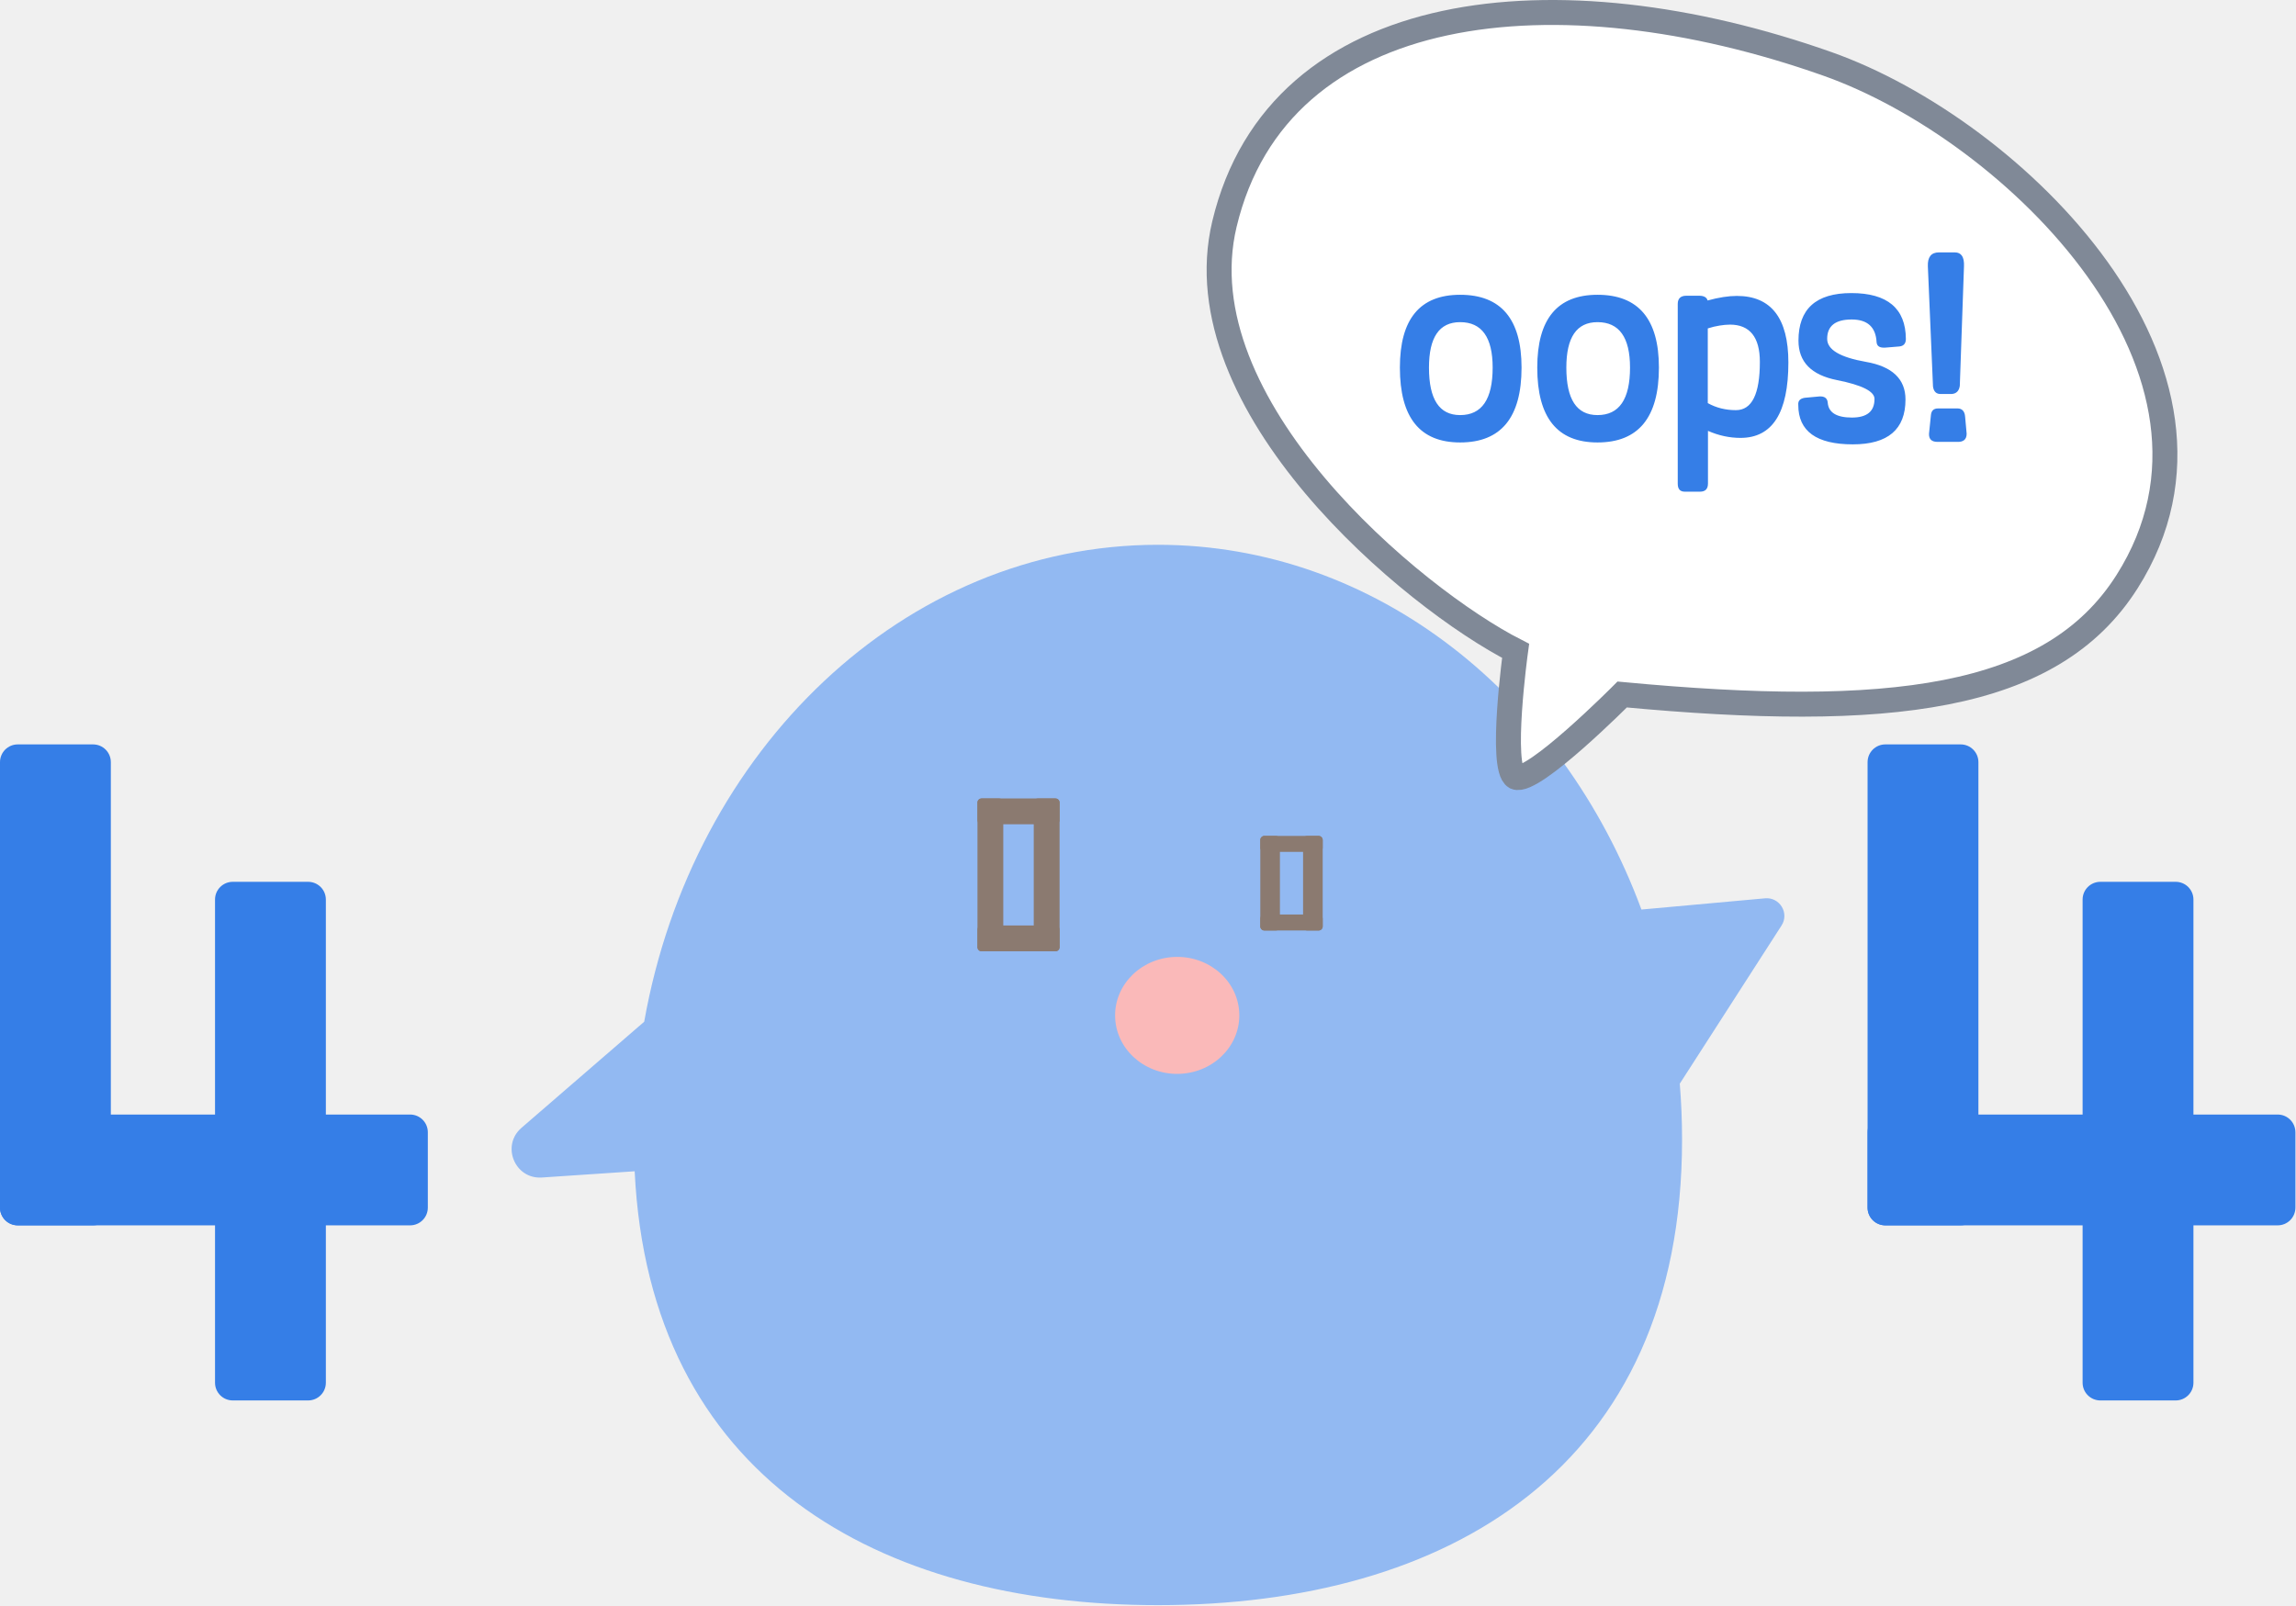
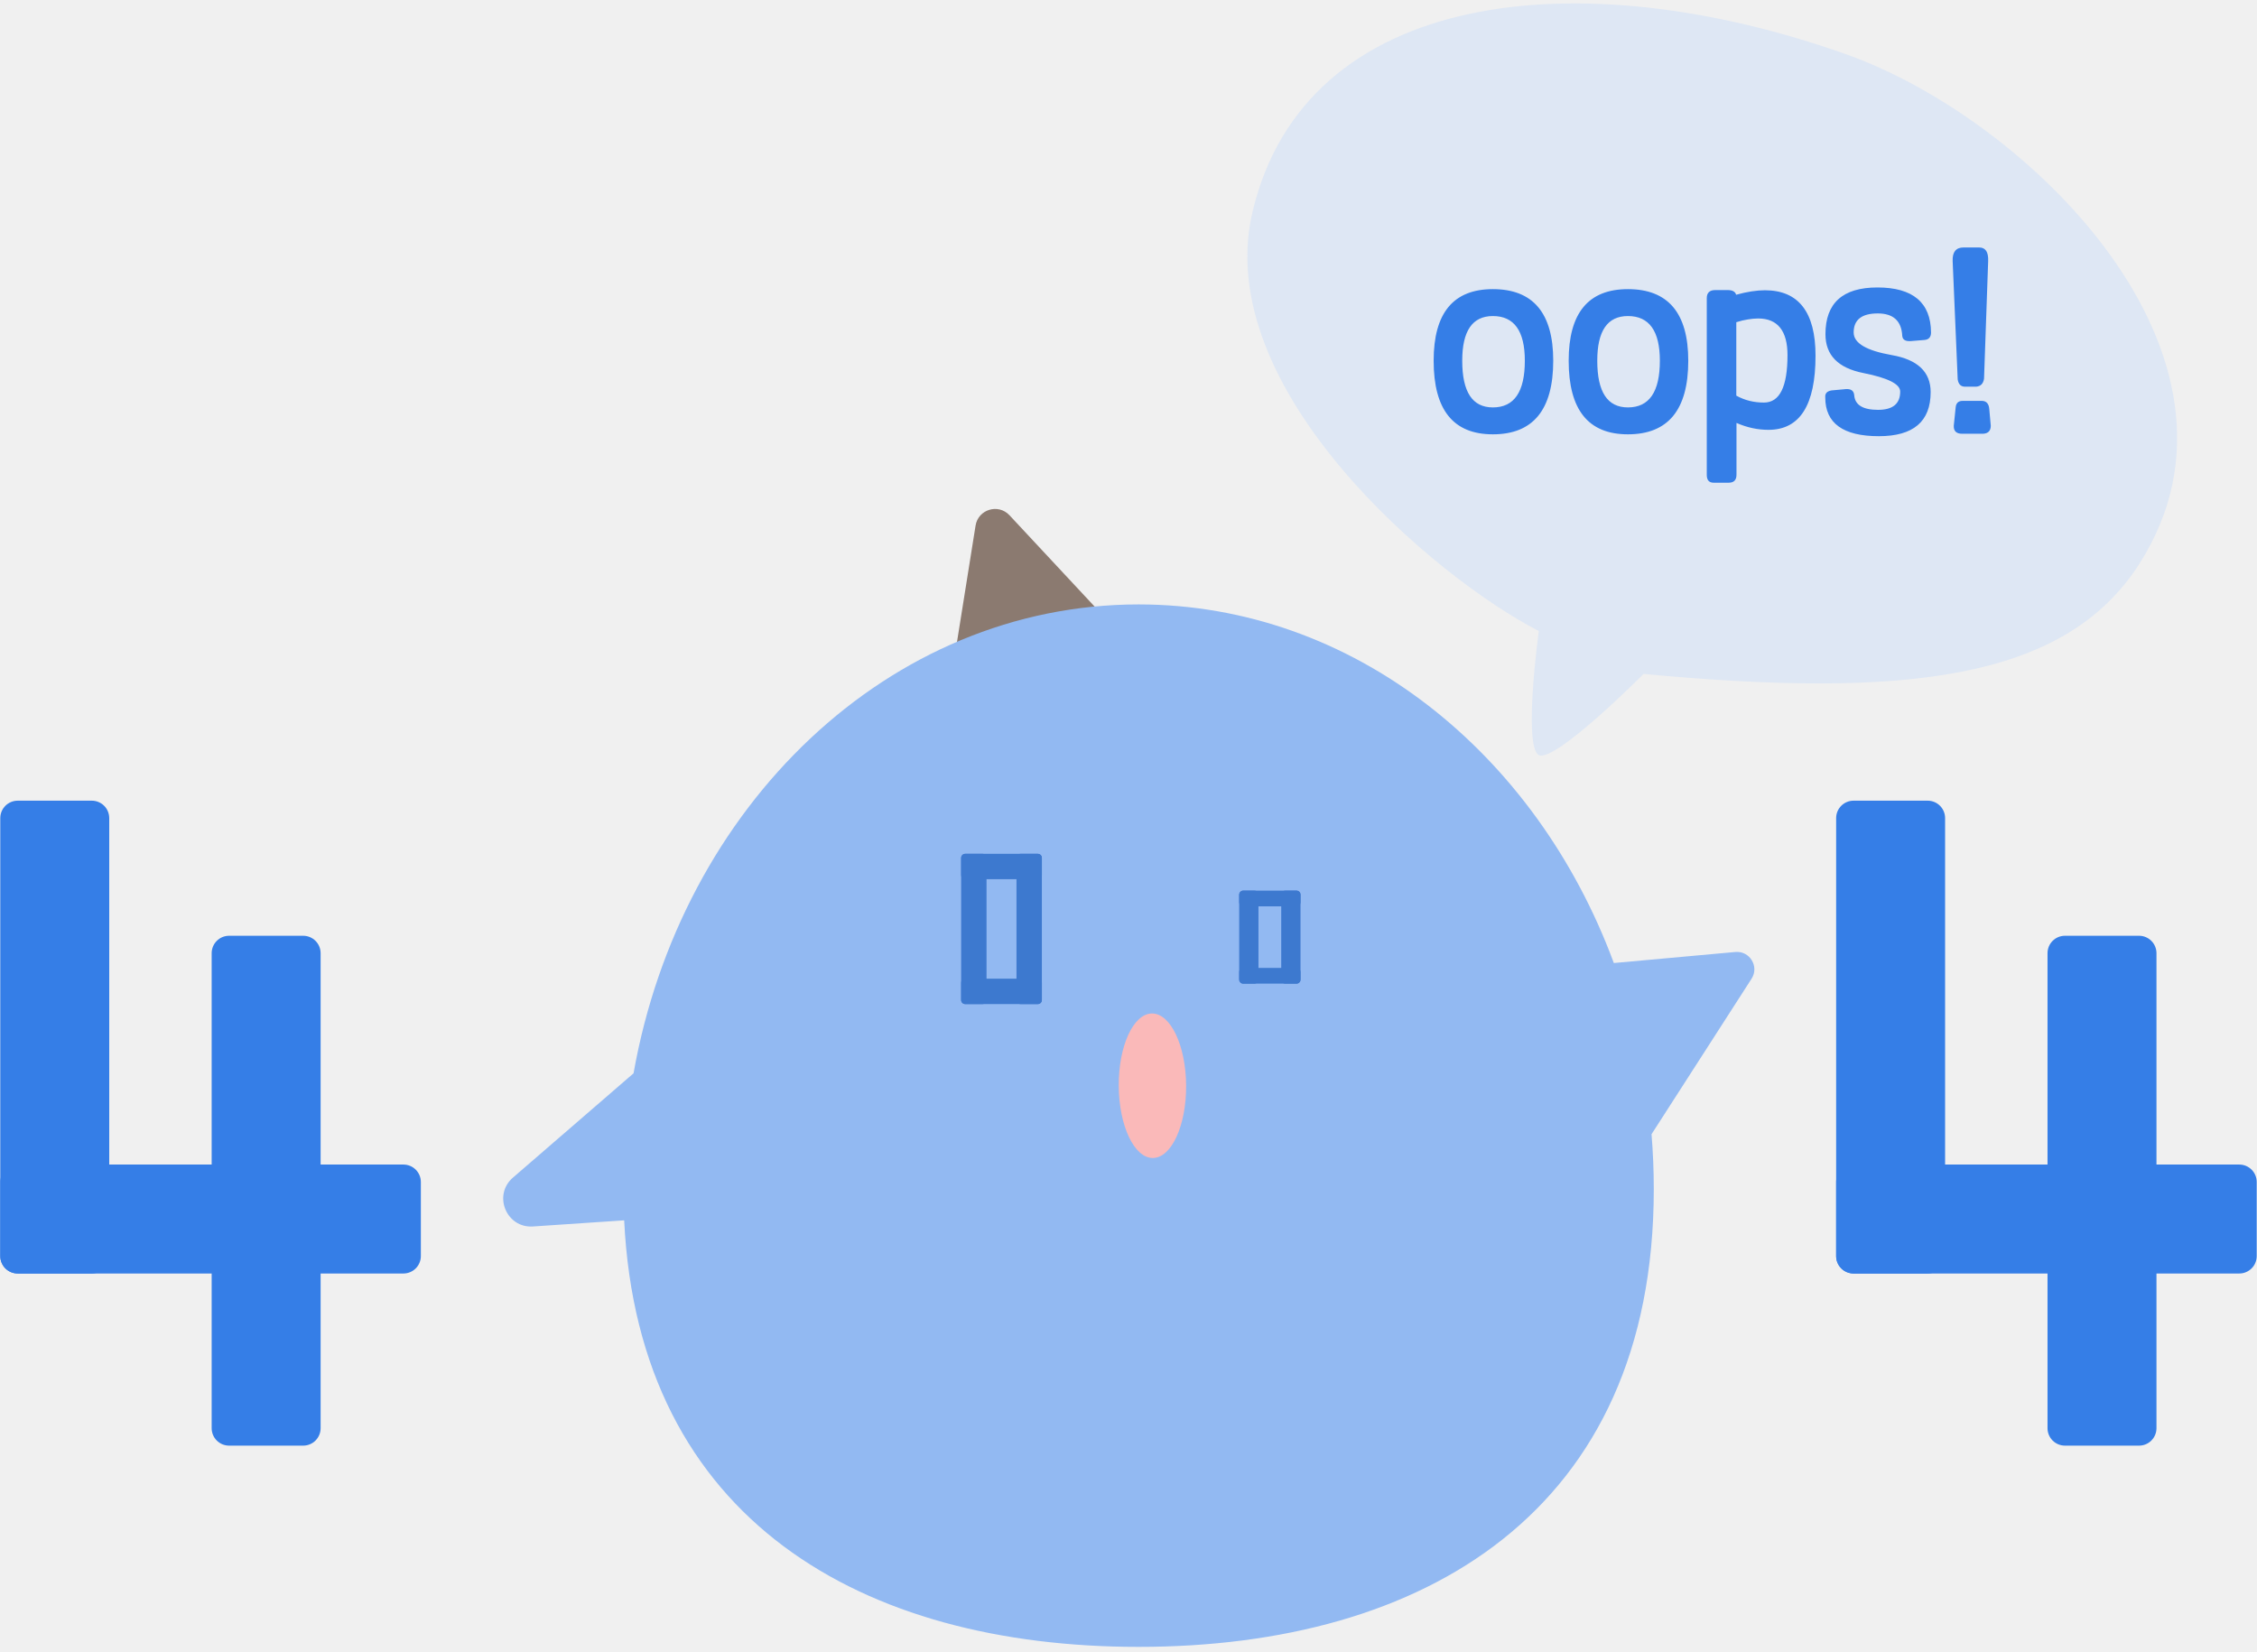
- <svg xmlns="http://www.w3.org/2000/svg" width="552" height="386" viewBox="0 0 552 386" fill="none">
-   <rect y="179" width="26.647" height="115.649" rx="4.264" fill="#357EE7" />
-   <rect y="294.648" width="26.647" height="102.858" rx="4.264" transform="rotate(-90 0 294.648)" fill="#357EE7" />
-   <rect x="78.343" y="336.751" width="26.647" height="124.709" rx="4.264" transform="rotate(-180 78.3428 336.751)" fill="#357EE7" />
-   <rect x="449" y="179" width="26.647" height="115.649" rx="4.264" fill="#357EE7" />
-   <rect x="449" y="294.648" width="26.647" height="102.858" rx="4.264" transform="rotate(-90 449 294.648)" fill="#357EE7" />
-   <rect x="527.343" y="336.751" width="26.647" height="124.709" rx="4.264" transform="rotate(-180 527.343 336.751)" fill="#357EE7" />
-   <path fill-rule="evenodd" clip-rule="evenodd" d="M278.402 385.973C347.988 385.973 404.398 353.013 404.398 274.023C404.398 269.49 404.213 265.007 403.849 260.582L428.314 222.551C430.232 219.57 427.879 215.688 424.349 216.009L394.629 218.708C375.577 167.186 330.712 131 278.402 131C217.364 131 166.463 180.268 154.879 245.682L125.373 271.199C120.429 275.475 123.763 283.585 130.286 283.146L152.585 281.645C156.118 355.139 211.097 385.973 278.402 385.973Z" fill="#92B9F2" />
-   <ellipse cx="283.023" cy="244.16" rx="14.934" ry="14.066" transform="rotate(-0.363245 283.023 244.16)" fill="#FAB9B9" />
-   <rect x="235" y="192" width="6.208" height="36.751" rx="0.993" fill="#8B7A70" />
-   <rect x="235" y="228.751" width="6.208" height="19.741" rx="0.993" transform="rotate(-90 235 228.751)" fill="#8B7A70" />
-   <rect x="254.741" y="228.751" width="6.208" height="36.751" rx="0.993" transform="rotate(-180 254.741 228.751)" fill="#8B7A70" />
-   <rect x="235" y="198.208" width="6.208" height="19.741" rx="0.993" transform="rotate(-90 235 198.208)" fill="#8B7A70" />
-   <rect x="303" y="201" width="4.717" height="22.751" rx="0.993" fill="#8B7A70" />
-   <rect x="303" y="223.751" width="3.843" height="15" rx="0.993" transform="rotate(-90 303 223.751)" fill="#8B7A70" />
-   <rect x="318" y="223.751" width="4.717" height="22.751" rx="0.993" transform="rotate(-180 318 223.751)" fill="#8B7A70" />
-   <rect x="303" y="204.843" width="3.843" height="15" rx="0.993" transform="rotate(-90 303 204.843)" fill="#8B7A70" />
-   <path d="M294.378 53.875C283.978 97.475 339.545 143.833 364.379 156.5C364.379 156.5 360.5 184.643 364.379 186.875C368.5 188.644 390 167 390 167C454 173 493.204 168.558 511.379 139.875C543.379 89.376 484.257 31.255 439.379 15.375C374.379 -7.625 307.378 -0.625 294.378 53.875Z" fill="white" stroke="#808997" stroke-width="6" />
-   <path d="M351.046 70.883C360.872 70.883 365.808 76.733 365.808 88.387C365.808 100.406 360.872 106.393 351.046 106.393C341.358 106.393 336.559 100.406 336.559 88.387C336.559 76.733 341.358 70.883 351.046 70.883ZM351.046 77.464C346.019 77.464 343.551 81.12 343.551 88.387C343.551 96.019 346.019 99.812 351.046 99.812C356.256 99.812 358.861 96.019 358.861 88.387C358.861 81.12 356.256 77.464 351.046 77.464ZM384.072 70.883C393.898 70.883 398.834 76.733 398.834 88.387C398.834 100.406 393.898 106.393 384.072 106.393C374.384 106.393 369.585 100.406 369.585 88.387C369.585 76.733 374.384 70.883 384.072 70.883ZM384.072 77.464C379.045 77.464 376.577 81.12 376.577 88.387C376.577 96.019 379.045 99.812 384.072 99.812C389.282 99.812 391.887 96.019 391.887 88.387C391.887 81.12 389.282 77.464 384.072 77.464ZM403.36 73.077C403.36 71.797 404.046 71.112 405.417 71.112H408.524C409.667 71.112 410.352 71.523 410.535 72.254C413.186 71.523 415.562 71.157 417.573 71.157C425.799 71.157 429.958 76.504 429.958 87.153C429.958 99.263 426.119 105.296 418.441 105.296C415.836 105.296 413.231 104.747 410.627 103.605V116.264C410.627 117.589 409.987 118.229 408.707 118.229H405.051C403.909 118.229 403.36 117.589 403.36 116.31V73.077ZM423.103 87.016C423.103 81.075 420.681 78.058 415.928 78.058C415.105 78.058 414.283 78.15 413.414 78.287C412.5 78.424 411.586 78.652 410.581 78.972V96.933C412.637 98.075 414.877 98.624 417.345 98.624C421.183 98.624 423.103 94.785 423.103 87.016ZM439.285 81.486C439.285 84.091 442.393 85.919 448.608 87.016C454.915 88.112 458.114 91.129 458.114 96.064C458.114 103.285 453.864 106.85 445.455 106.85C436.726 106.85 432.339 103.696 432.339 97.39C432.247 96.384 432.75 95.836 433.892 95.653L437.366 95.333C438.645 95.242 439.331 95.744 439.422 96.841C439.605 99.218 441.57 100.406 445.226 100.406C448.837 100.406 450.665 98.944 450.665 95.927C450.665 94.099 447.648 92.591 441.662 91.403C435.446 90.169 432.384 87.016 432.384 81.897C432.384 74.311 436.589 70.472 445.089 70.472C453.772 70.472 458.16 74.174 458.205 81.486C458.205 82.628 457.657 83.222 456.606 83.314L453.27 83.588C451.944 83.679 451.259 83.268 451.167 82.308C450.985 78.652 448.974 76.824 445.181 76.824C441.25 76.824 439.285 78.378 439.285 81.486ZM466.145 60.692H469.984C471.538 60.692 472.269 61.789 472.178 64.028L471.172 92.774C470.989 94.008 470.349 94.648 469.253 94.739H466.648C465.551 94.785 464.911 94.191 464.728 92.957L463.494 64.028C463.403 61.789 464.317 60.692 466.145 60.692ZM465.825 106.256H470.395C471.995 106.347 472.817 105.707 472.817 104.29L472.452 100.223C472.36 98.898 471.721 98.212 470.624 98.212H465.962C464.865 98.212 464.317 98.761 464.226 99.858L463.769 104.29C463.723 105.616 464.408 106.256 465.825 106.256Z" fill="#357EE7" />
+ <svg xmlns="http://www.w3.org/2000/svg" width="552" height="404" viewBox="0 0 552 404" fill="none">
+   <path d="M238.596 128.558C239.229 124.59 244.152 123.088 246.893 126.028L276.343 157.617L229.651 184.63L238.596 128.558Z" fill="#8B7A70" />
+   <rect x="0.07" y="195.838" width="26.647" height="115.649" rx="4.264" fill="#357EE7" />
+   <rect x="0.07" y="311.486" width="26.647" height="102.858" rx="4.264" transform="rotate(-90 0.0703125 311.486)" fill="#357EE7" />
+   <rect x="78.414" y="353.589" width="26.647" height="124.709" rx="4.264" transform="rotate(-180 78.4141 353.589)" fill="#357EE7" />
+   <rect x="449.07" y="195.838" width="26.647" height="115.649" rx="4.264" fill="#357EE7" />
+   <rect x="449.07" y="311.486" width="26.647" height="102.858" rx="4.264" transform="rotate(-90 449.07 311.486)" fill="#357EE7" />
+   <rect x="527.414" y="353.589" width="26.647" height="124.709" rx="4.264" transform="rotate(-180 527.414 353.589)" fill="#357EE7" />
+   <path fill-rule="evenodd" clip-rule="evenodd" d="M278.472 402.811C348.058 402.811 404.469 369.851 404.469 290.861C404.469 286.328 404.283 281.845 403.92 277.42L428.384 239.389C430.302 236.408 427.949 232.526 424.419 232.847L394.699 235.546C375.647 184.024 330.782 147.838 278.472 147.838C217.434 147.838 166.533 197.106 154.949 262.52L125.444 288.037C120.499 292.313 123.834 300.422 130.356 299.984L152.656 298.483C156.189 371.977 211.168 402.811 278.472 402.811Z" fill="#92B9F2" />
+   <ellipse cx="281.853" cy="265.562" rx="8.241" ry="17.672" transform="rotate(-0.363245 281.853 265.562)" fill="#FAB9B9" />
+   <rect x="235.07" y="208.838" width="6.208" height="36.751" rx="0.993" fill="#3D79CF" />
+   <rect x="235.07" y="245.589" width="6.208" height="19.741" rx="0.993" transform="rotate(-90 235.07 245.589)" fill="#3D79CF" />
+   <rect x="254.812" y="245.589" width="6.208" height="36.751" rx="0.993" transform="rotate(-180 254.812 245.589)" fill="#3D79CF" />
+   <rect x="235.07" y="215.046" width="6.208" height="19.741" rx="0.993" transform="rotate(-90 235.07 215.046)" fill="#3D79CF" />
+   <rect x="303.07" y="217.838" width="4.717" height="22.751" rx="0.993" fill="#3D79CF" />
+   <rect x="303.07" y="240.589" width="3.843" height="15" rx="0.993" transform="rotate(-90 303.07 240.589)" fill="#3D79CF" />
+   <rect x="318.07" y="240.589" width="4.717" height="22.751" rx="0.993" transform="rotate(-180 318.07 240.589)" fill="#3D79CF" />
+   <rect x="303.07" y="221.681" width="3.843" height="15" rx="0.993" transform="rotate(-90 303.07 221.681)" fill="#3D79CF" />
+   <path d="M306.352 51.713C295.952 95.313 351.519 141.671 376.352 154.338C376.352 154.338 372.474 182.481 376.352 184.713C380.474 186.482 401.974 164.838 401.974 164.838C465.974 170.838 505.177 166.396 523.352 137.713C555.352 87.213 496.23 29.093 451.352 13.213C386.352 -9.787 319.352 -2.787 306.352 51.713Z" fill="#DEE7F4" />
+   <path d="M365.117 70.721C374.942 70.721 379.878 76.571 379.878 88.225C379.878 100.244 374.942 106.231 365.117 106.231C355.428 106.231 350.63 100.244 350.63 88.225C350.63 76.571 355.428 70.721 365.117 70.721ZM365.117 77.302C360.09 77.302 357.622 80.958 357.622 88.225C357.622 95.856 360.09 99.65 365.117 99.65C370.327 99.65 372.932 95.856 372.932 88.225C372.932 80.958 370.327 77.302 365.117 77.302ZM398.143 70.721C407.968 70.721 412.904 76.571 412.904 88.225C412.904 100.244 407.968 106.231 398.143 106.231C388.454 106.231 383.655 100.244 383.655 88.225C383.655 76.571 388.454 70.721 398.143 70.721ZM398.143 77.302C393.116 77.302 390.648 80.958 390.648 88.225C390.648 95.856 393.116 99.65 398.143 99.65C403.352 99.65 405.957 95.856 405.957 88.225C405.957 80.958 403.352 77.302 398.143 77.302ZM417.43 72.915C417.43 71.635 418.116 70.95 419.487 70.95H422.595C423.737 70.95 424.423 71.361 424.605 72.092C427.256 71.361 429.633 70.995 431.643 70.995C439.869 70.995 444.028 76.342 444.028 86.991C444.028 99.101 440.189 105.134 432.512 105.134C429.907 105.134 427.302 104.585 424.697 103.443V116.102C424.697 117.427 424.057 118.067 422.777 118.067H419.121C417.979 118.067 417.43 117.427 417.43 116.148V72.915ZM437.173 86.853C437.173 80.912 434.751 77.896 429.998 77.896C429.176 77.896 428.353 77.987 427.485 78.125C426.571 78.262 425.657 78.49 424.651 78.81V96.77C426.708 97.913 428.947 98.462 431.415 98.462C435.254 98.462 437.173 94.623 437.173 86.853ZM453.355 81.324C453.355 83.929 456.463 85.757 462.678 86.853C468.985 87.95 472.184 90.966 472.184 95.902C472.184 103.123 467.934 106.688 459.525 106.688C450.796 106.688 446.409 103.534 446.409 97.228C446.318 96.222 446.82 95.674 447.963 95.491L451.436 95.171C452.716 95.08 453.401 95.582 453.493 96.679C453.675 99.056 455.64 100.244 459.297 100.244C462.907 100.244 464.735 98.781 464.735 95.765C464.735 93.937 461.719 92.429 455.732 91.241C449.517 90.007 446.455 86.853 446.455 81.735C446.455 74.149 450.659 70.31 459.159 70.31C467.843 70.31 472.23 74.012 472.276 81.324C472.276 82.466 471.727 83.06 470.676 83.152L467.34 83.426C466.015 83.517 465.329 83.106 465.238 82.146C465.055 78.49 463.044 76.662 459.251 76.662C455.321 76.662 453.355 78.216 453.355 81.324ZM480.215 60.53H484.054C485.608 60.53 486.339 61.627 486.248 63.866L485.242 92.612C485.06 93.846 484.42 94.486 483.323 94.577H480.718C479.621 94.623 478.981 94.028 478.799 92.795L477.565 63.866C477.473 61.627 478.387 60.53 480.215 60.53ZM479.895 106.093H484.466C486.065 106.185 486.888 105.545 486.888 104.128L486.522 100.061C486.431 98.736 485.791 98.05 484.694 98.05H480.033C478.936 98.05 478.387 98.599 478.296 99.695L477.839 104.128C477.793 105.454 478.479 106.093 479.895 106.093Z" fill="#357EE7" />
</svg>
